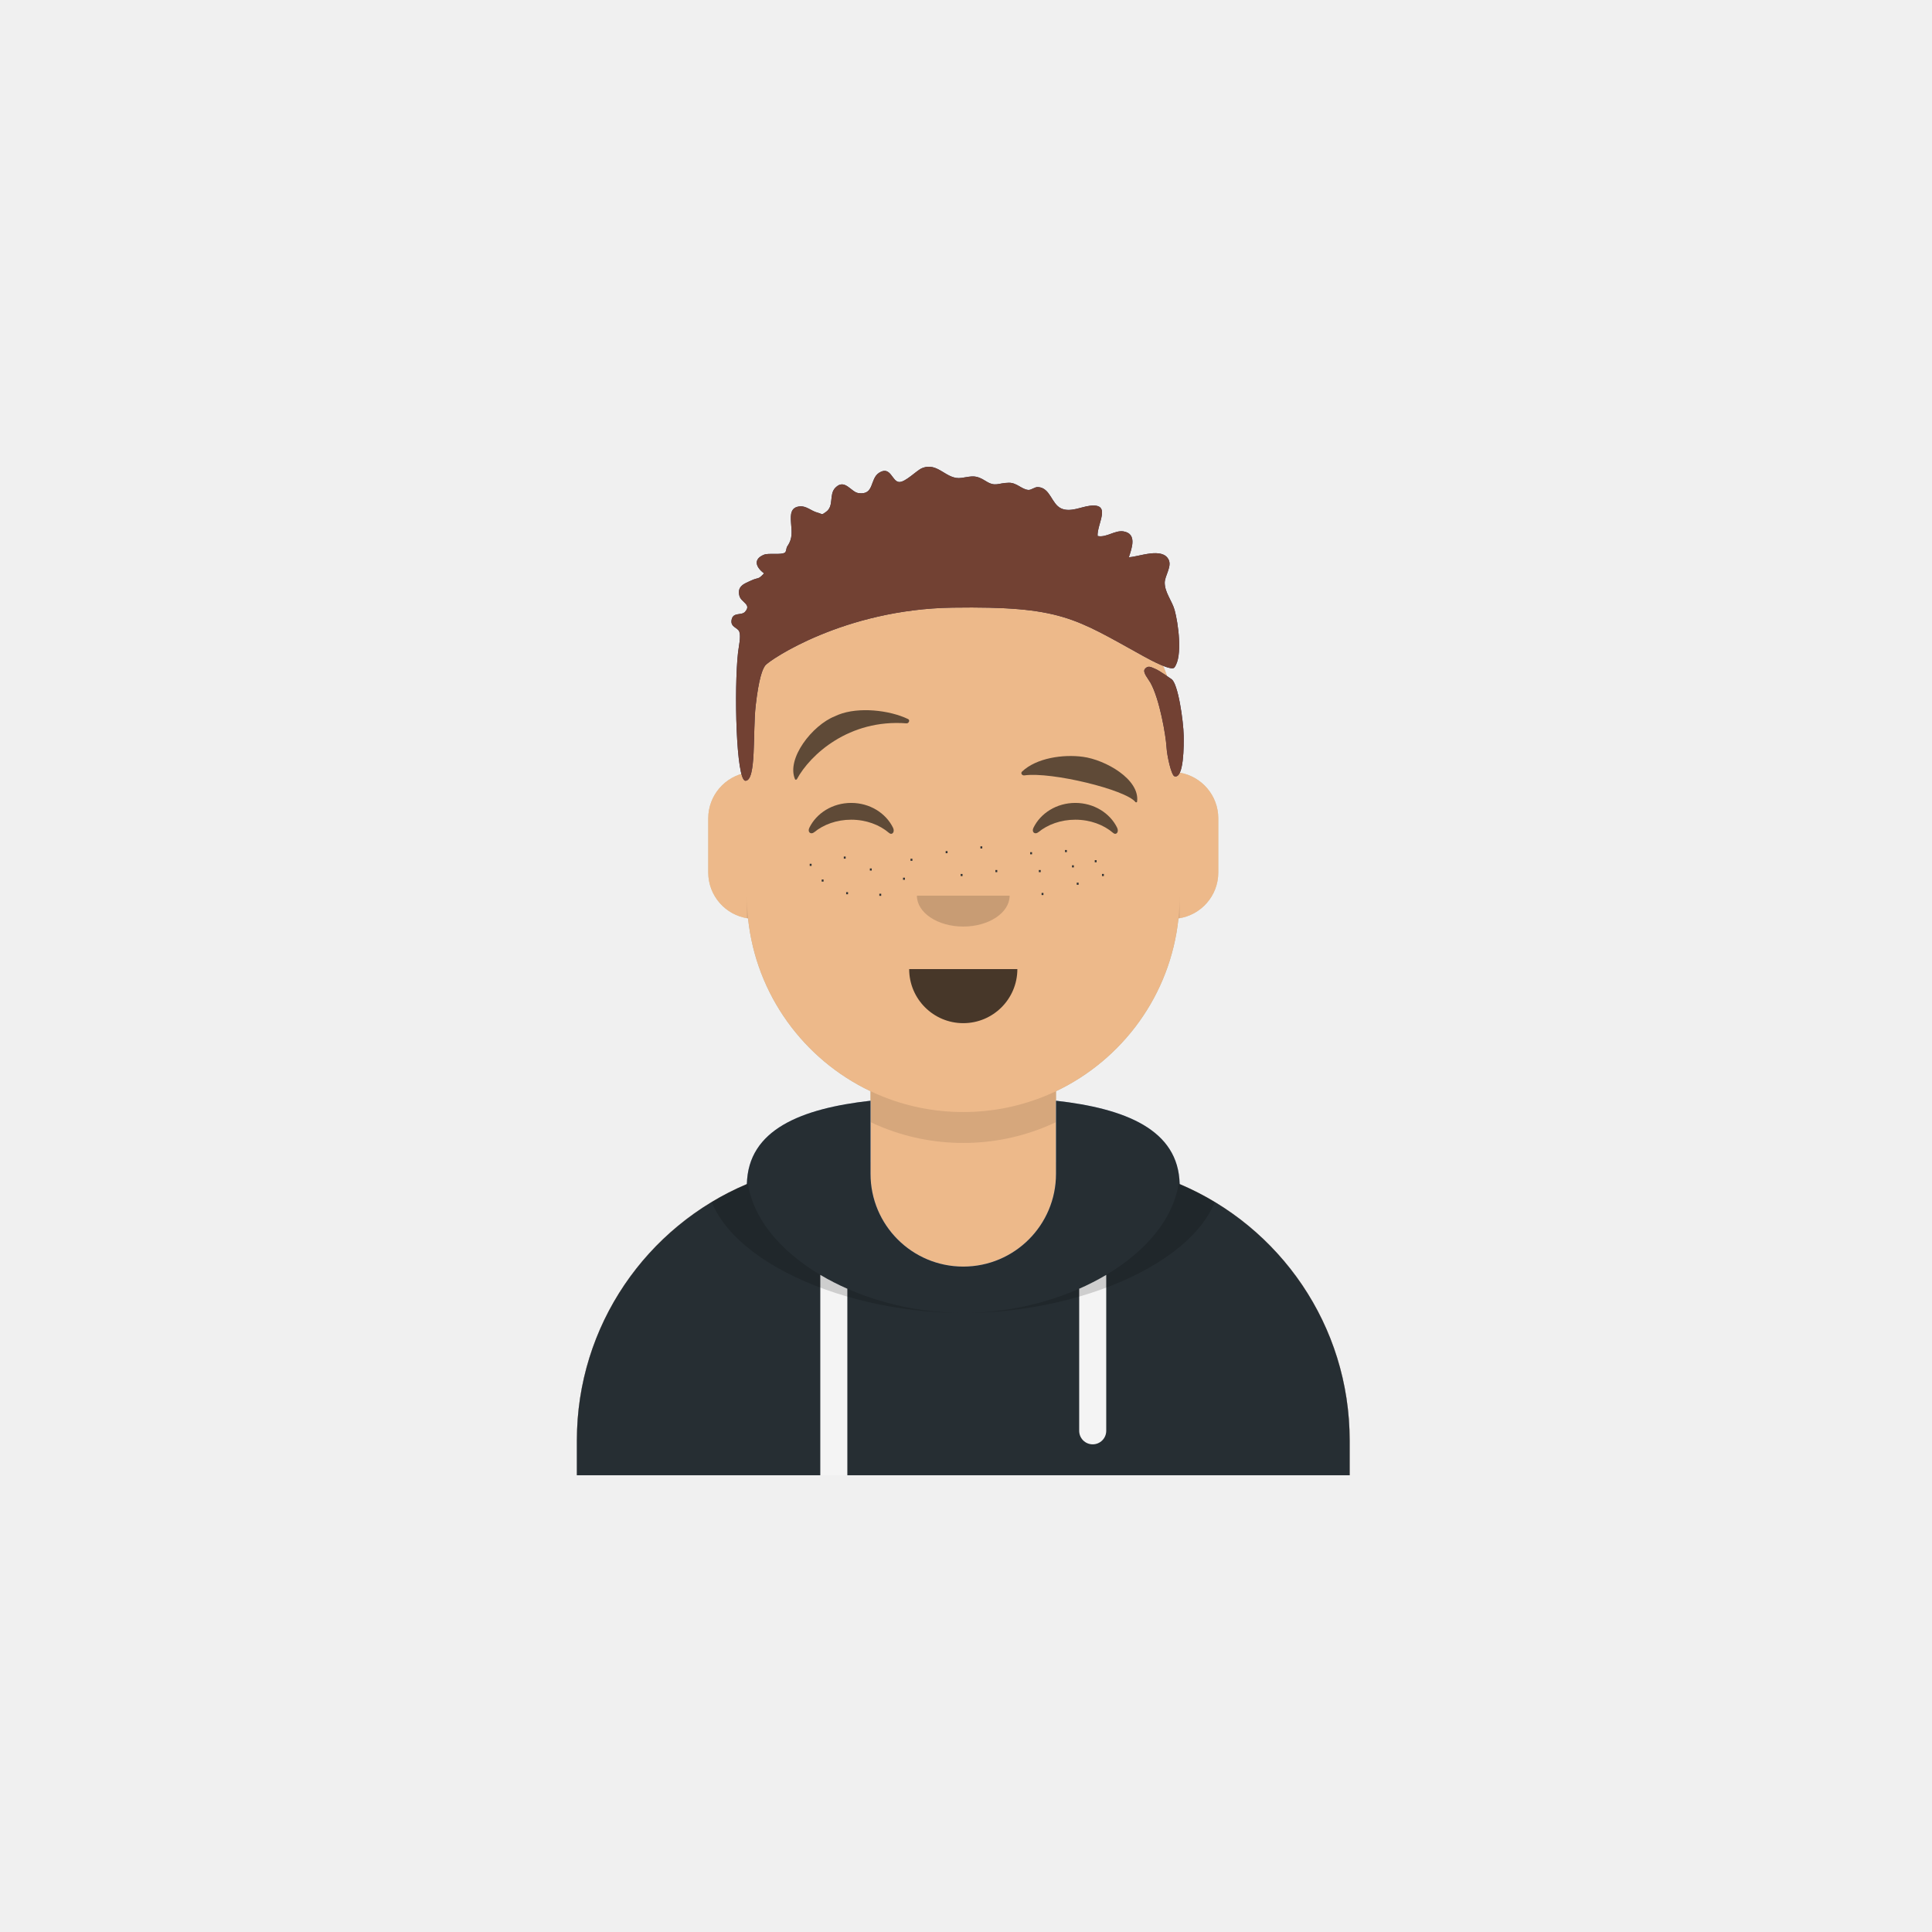
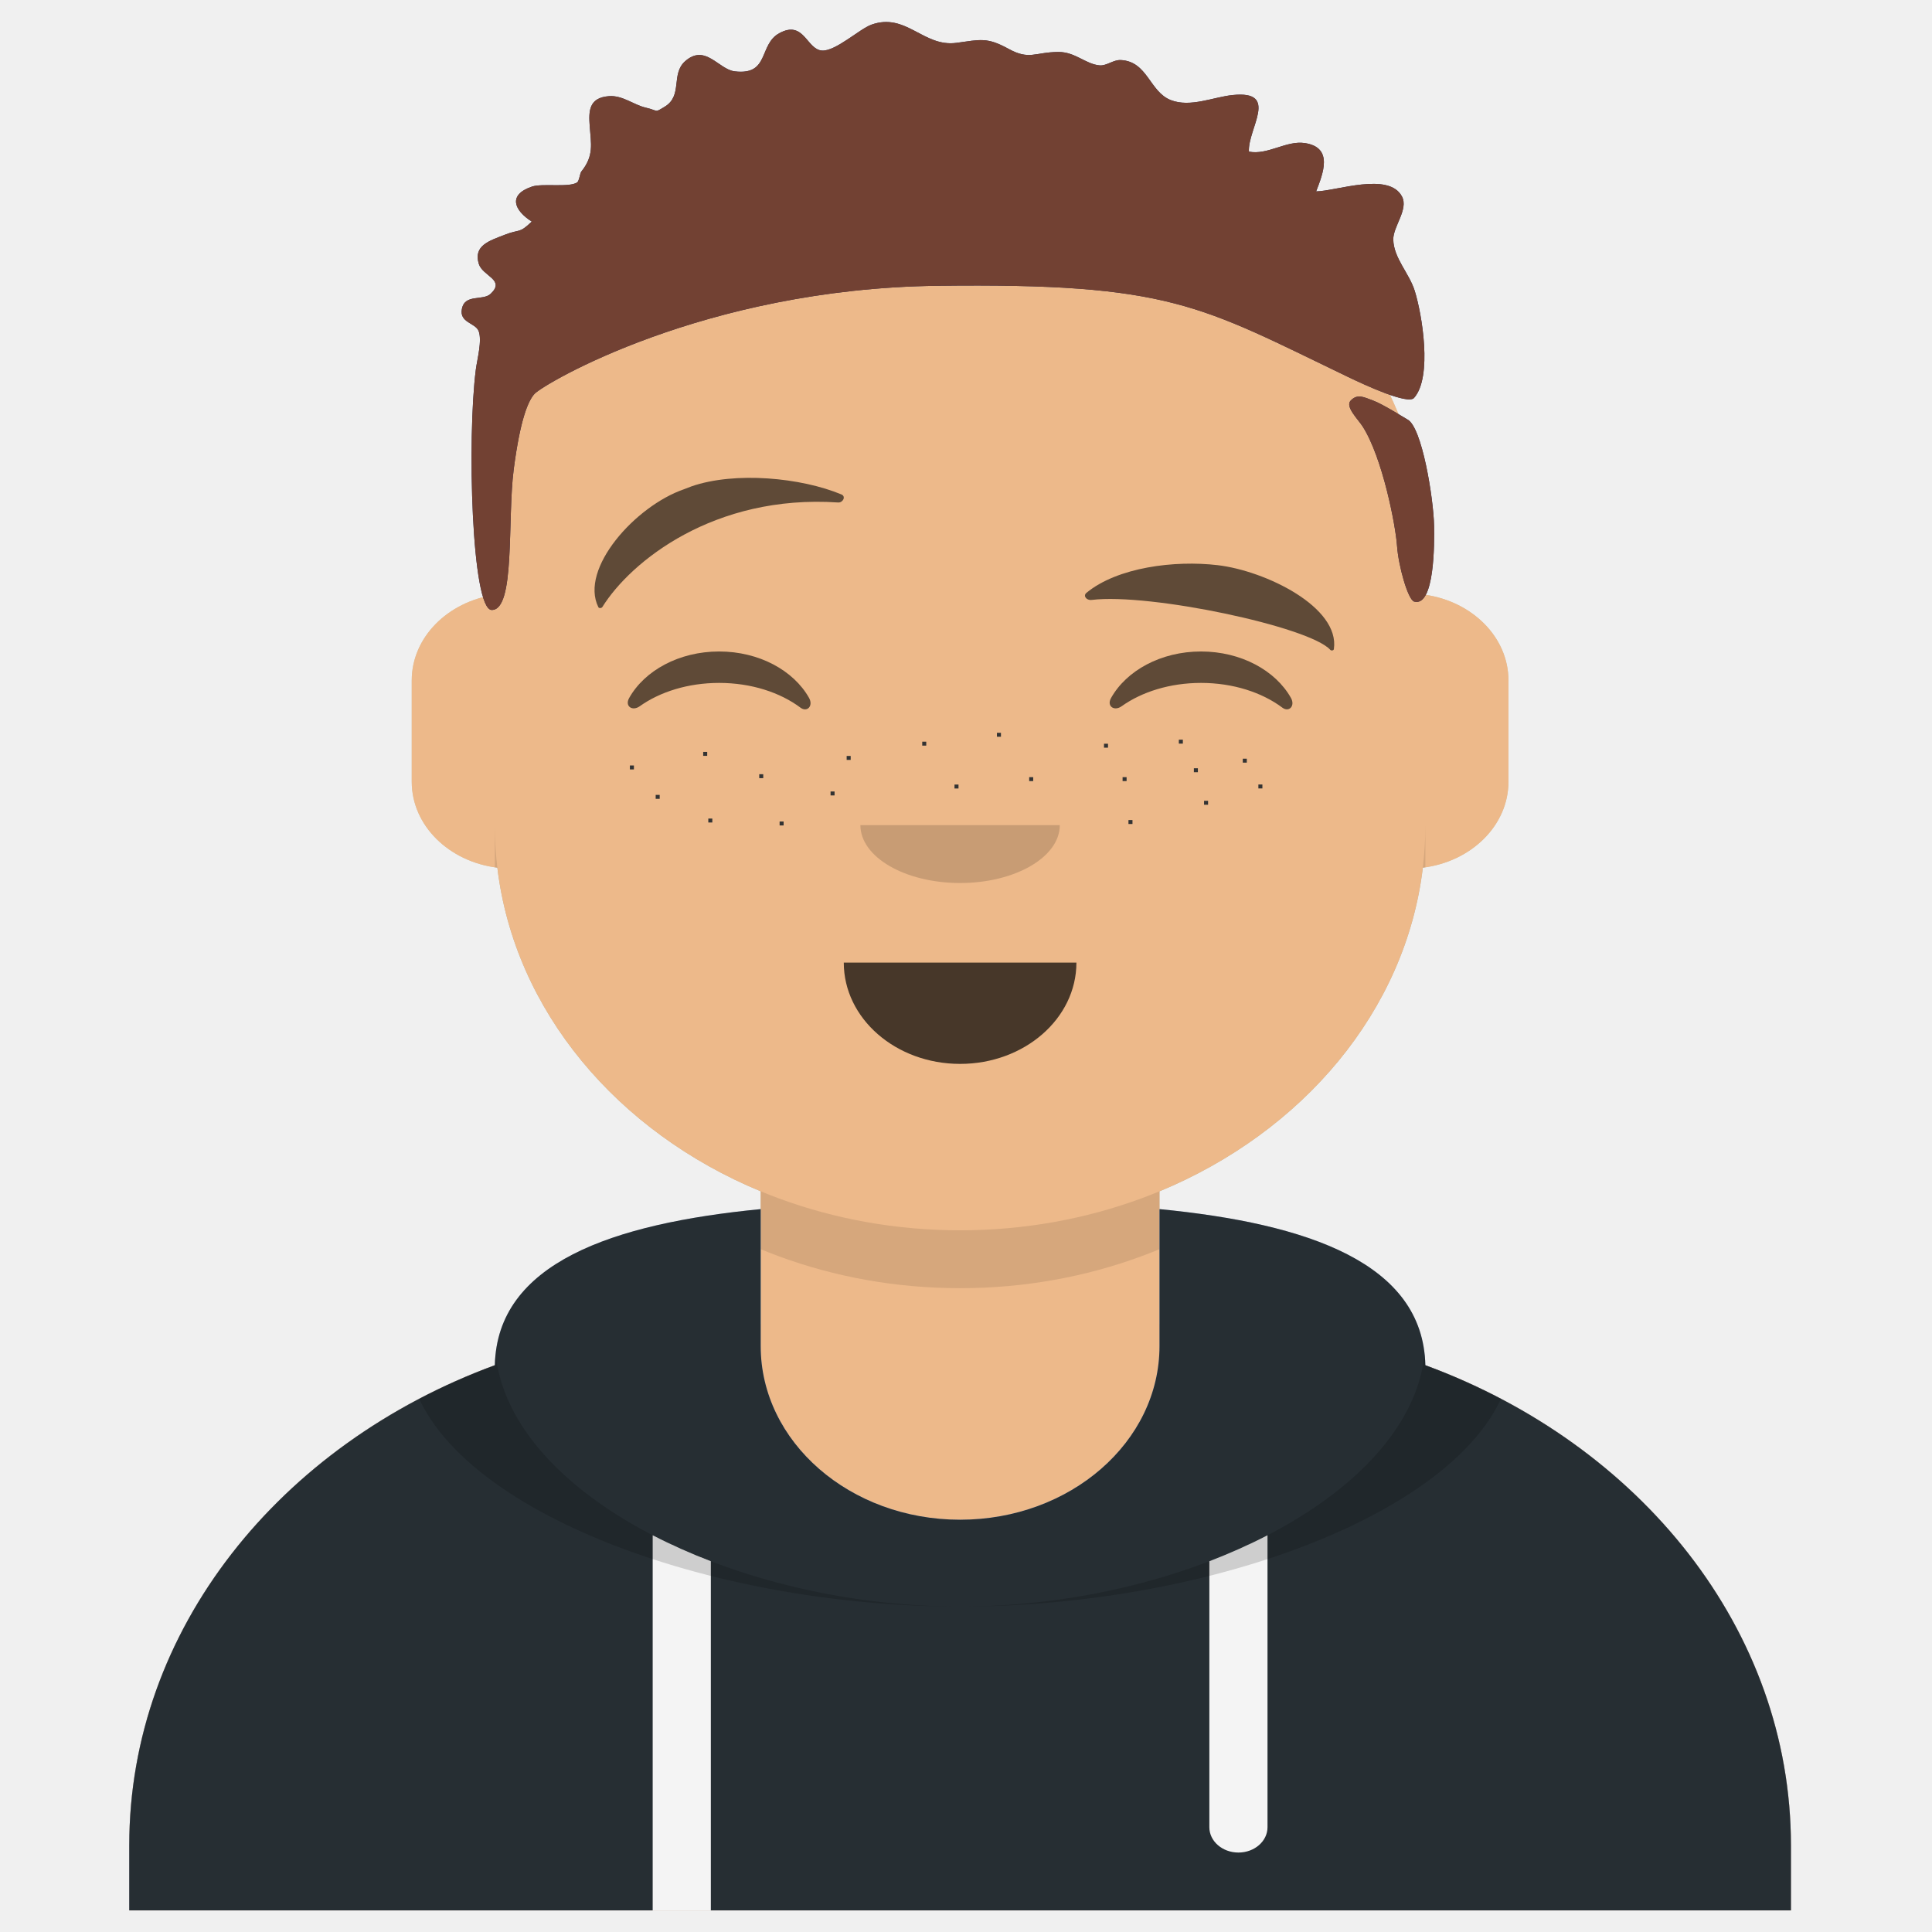
- <svg xmlns="http://www.w3.org/2000/svg" viewBox="0 0 500 500">
-   <defs>
+ <svg xmlns="http://www.w3.org/2000/svg" viewBox="0 0 500 500" version="1.1" id="svg241">
+   <defs id="defs130">
    <circle id="react-path-1" cx="120" cy="120" r="120" />
    <path d="M12,160 C12,226.274 65.726,280 132,280 C198.274,280 252,226.274 252,160 L264,160 L264,-1.42108547e-14 L-3.19744231e-14,-1.42108547e-14 L-3.19744231e-14,160 L12,160 Z" id="react-path-2" />
    <path d="M124,144.611 L124,163 L128,163 L128,163 C167.765,163 200,195.235 200,235 L200,244 L0,244 L0,235 C-4.86974701e-15,195.235 32.235,163 72,163 L72,163 L76,163 L76,144.611 C58.763,136.422 46.372,119.687 44.305,99.881 C38.48,99.058 34,94.052 34,88 L34,74 C34,68.054 38.325,63.118 44,62.166 L44,56 L44,56 C44,25.072 69.072,5.68137151e-15 100,0 L100,0 L100,0 C130.928,-5.68137151e-15 156,25.072 156,56 L156,62.166 C161.675,63.118 166,68.054 166,74 L166,88 C166,94.052 161.52,99.058 155.695,99.881 C153.628,119.687 141.237,136.422 124,144.611 Z" id="react-path-3" />
  </defs>
-   <g id="Avataaar" stroke="none" stroke-width="1" fill="none" fill-rule="evenodd" transform="matrix(1, 0, 0, 1, 117.2921, 101.7937)">
-     <g transform="translate(-825, -1100)" id="Avataaar/Circle">
-       <g transform="translate(825, 1100)">
+   <g id="g199" stroke="none" stroke-width="1" fill="none" fill-rule="evenodd" transform="matrix(2.150217,0,0,1.872501,-35.35645,-29.88282)">
+     <g transform="translate(-825,-1100)" id="Avataaar/Circle">
+       <g transform="translate(825,1100)" id="g196">
        <g id="Mask" />
        <g id="Avataaar" stroke-width="1" fill-rule="evenodd" mask="url(#react-mask-5)">
-           <g id="Body" transform="translate(32, 36)">
-             <mask id="react-mask-6" fill="white">
-               <path d="M124,144.611 L124,163 L128,163 L128,163 C167.765,163 200,195.235 200,235 L200,244 L0,244 L0,235 C-4.86974701e-15,195.235 32.235,163 72,163 L72,163 L76,163 L76,144.611 C58.763,136.422 46.372,119.687 44.305,99.881 C38.48,99.058 34,94.052 34,88 L34,74 C34,68.054 38.325,63.118 44,62.166 L44,56 L44,56 C44,25.072 69.072,5.68137151e-15 100,0 L100,0 L100,0 C130.928,-5.68137151e-15 156,25.072 156,56 L156,62.166 C161.675,63.118 166,68.054 166,74 L166,88 C166,94.052 161.52,99.058 155.695,99.881 C153.628,119.687 141.237,136.422 124,144.611 Z" transform="matrix(1, 0, 0, 1, 0, 0)" />
+           <g id="Body" transform="translate(32,36)">
+             <mask id="react-mask-6" fill="#ffffff">
+               <path d="M 124,144.611 V 163 h 4 v 0 c 39.764,0 72,32.236 72,72 v 9 H 0 v -9 c 0,-39.764 32.235,-72 72,-72 v 0 h 4 V 144.611 C 58.763,136.422 46.372,119.687 44.305,99.881 38.48,99.058 34,94.052 34,88 V 74 C 34,68.054 38.325,63.118 44,62.166 V 56 56 C 44,25.072 69.072,0 100,0 v 0 0 c 30.928,0 56,25.072 56,56 v 6.166 c 5.675,0.952 10,5.888 10,11.834 v 14 c 0,6.052 -4.48,11.058 -10.305,11.881 C 153.628,119.687 141.237,136.422 124,144.611 Z" id="path135" />
            </mask>
-             <path d="M124,144.611 L124,163 L128,163 L128,163 C167.765,163 200,195.235 200,235 L200,244 L0,244 L0,235 C-4.86974701e-15,195.235 32.235,163 72,163 L72,163 L76,163 L76,144.611 C58.763,136.422 46.372,119.687 44.305,99.881 C38.48,99.058 34,94.052 34,88 L34,74 C34,68.054 38.325,63.118 44,62.166 L44,56 L44,56 C44,25.072 69.072,5.68137151e-15 100,0 L100,0 L100,0 C130.928,-5.68137151e-15 156,25.072 156,56 L156,62.166 C161.675,63.118 166,68.054 166,74 L166,88 C166,94.052 161.52,99.058 155.695,99.881 C153.628,119.687 141.237,136.422 124,144.611 Z" transform="matrix(1, 0, 0, 1, 0, 0)" fill="#D0C6AC" />
-             <g id="Skin/👶🏽-03-Brown" mask="url(#react-mask-6)" fill="#EDB98A">
-               <g transform="translate(0, 0)" id="Color">
-                 <rect x="0" y="0" width="264" height="280" />
+             <path d="M 124,144.611 V 163 h 4 v 0 c 39.764,0 72,32.236 72,72 v 9 H 0 v -9 c 0,-39.764 32.235,-72 72,-72 v 0 h 4 V 144.611 C 58.763,136.422 46.372,119.687 44.305,99.881 38.48,99.058 34,94.052 34,88 V 74 C 34,68.054 38.325,63.118 44,62.166 V 56 56 C 44,25.072 69.072,0 100,0 v 0 0 c 30.928,0 56,25.072 56,56 v 6.166 c 5.675,0.952 10,5.888 10,11.834 v 14 c 0,6.052 -4.48,11.058 -10.305,11.881 C 153.628,119.687 141.237,136.422 124,144.611 Z" fill="#d0c6ac" id="path138" />
+             <g id="Skin/👶🏽-03-Brown" mask="url(#react-mask-6)" fill="#edb98a">
+               <g id="Color">
+                 <rect x="0" y="0" width="264" height="280" id="rect140" />
              </g>
            </g>
-             <path d="M156,79 L156,102 C156,132.928 130.928,158 100,158 C69.072,158 44,132.928 44,102 L44,79 L44,94 C44,124.928 69.072,150 100,150 C130.928,150 156,124.928 156,94 L156,79 Z" id="Neck-Shadow" fill-opacity="0.1" fill="#000000" mask="url(#react-mask-6)" />
+             <path d="m 156,79 v 23 c 0,30.928 -25.072,56 -56,56 -30.928,0 -56,-25.072 -56,-56 V 79 94 c 0,30.928 25.072,56 56,56 30.928,0 56,-25.072 56,-56 z" id="Neck-Shadow" fill-opacity="0.1" fill="#000000" mask="url(#react-mask-6)" />
          </g>
-           <g id="Clothing/Hoodie" transform="translate(0, 170)">
-             <defs>
-               <path d="M108,13.071 C90.081,15.076 76.28,20.552 76.004,34.645 C50.146,45.568 32,71.165 32,100.999 L32,100.999 L32,110 L232,110 L232,100.999 C232,71.165 213.854,45.568 187.996,34.645 C187.72,20.552 173.919,15.076 156,13.071 L156,32 L156,32 C156,45.255 145.255,56 132,56 L132,56 C118.745,56 108,45.255 108,32 L108,13.071 Z" id="react-path-735" />
+           <g id="Clothing/Hoodie" transform="translate(0,170)">
+             <defs id="defs147">
+               <path d="M 108,13.071 C 90.081,15.076 76.28,20.552 76.004,34.645 50.146,45.568 32,71.165 32,100.999 v 0 V 110 h 200 v -9.001 C 232,71.165 213.854,45.568 187.996,34.645 187.72,20.552 173.919,15.076 156,13.071 V 32 32 c 0,13.255 -10.745,24 -24,24 v 0 C 118.745,56 108,45.255 108,32 Z" id="react-path-735" />
            </defs>
-             <mask id="react-mask-736" fill="white">
-               <path d="M108,13.071 C90.081,15.076 76.28,20.552 76.004,34.645 C50.146,45.568 32,71.165 32,100.999 L32,100.999 L32,110 L232,110 L232,100.999 C232,71.165 213.854,45.568 187.996,34.645 C187.72,20.552 173.919,15.076 156,13.071 L156,32 L156,32 C156,45.255 145.255,56 132,56 L132,56 C118.745,56 108,45.255 108,32 L108,13.071 Z" transform="matrix(1, 0, 0, 1, 0, 0)" />
+             <mask id="react-mask-736" fill="#ffffff">
+               <path d="M 108,13.071 C 90.081,15.076 76.28,20.552 76.004,34.645 50.146,45.568 32,71.165 32,100.999 v 0 V 110 h 200 v -9.001 C 232,71.165 213.854,45.568 187.996,34.645 187.72,20.552 173.919,15.076 156,13.071 V 32 32 c 0,13.255 -10.745,24 -24,24 v 0 C 118.745,56 108,45.255 108,32 Z" id="path149" />
            </mask>
-             <path d="M108,13.071 C90.081,15.076 76.28,20.552 76.004,34.645 C50.146,45.568 32,71.165 32,100.999 L32,100.999 L32,110 L232,110 L232,100.999 C232,71.165 213.854,45.568 187.996,34.645 C187.72,20.552 173.919,15.076 156,13.071 L156,32 L156,32 C156,45.255 145.255,56 132,56 L132,56 C118.745,56 108,45.255 108,32 L108,13.071 Z" id="Hoodie" transform="matrix(1, 0, 0, 1, 0, 0)" fill="#B7C1DB" fill-rule="evenodd" />
-             <g id="Color/Palette/Gray-01" mask="url(#react-mask-736)" fill-rule="evenodd" fill="#262E33">
+             <path d="M 108,13.071 C 90.081,15.076 76.28,20.552 76.004,34.645 50.146,45.568 32,71.165 32,100.999 v 0 V 110 h 200 v -9.001 C 232,71.165 213.854,45.568 187.996,34.645 187.72,20.552 173.919,15.076 156,13.071 V 32 32 c 0,13.255 -10.745,24 -24,24 v 0 C 118.745,56 108,45.255 108,32 Z" id="Hoodie" fill="#b7c1db" fill-rule="evenodd" />
+             <g id="Color/Palette/Gray-01" mask="url(#react-mask-736)" fill-rule="evenodd" fill="#262e33">
              <rect id="🖍Color" x="0" y="0" width="264" height="110" />
            </g>
-             <path d="M102,61.739 L102,110 L95,110 L95,58.15 C97.204,59.46 99.547,60.661 102,61.739 Z M169,58.15 L169,98.5 C169,100.433 167.433,102 165.5,102 C163.567,102 162,100.433 162,98.5 L162,61.739 C164.453,60.661 166.796,59.46 169,58.15 Z" id="Straps" fill="#F4F4F4" fill-rule="evenodd" mask="url(#react-mask-736)" />
-             <path d="M90.96,12.724 C75.909,15.571 65.5,21.243 65.5,32.308 C65.5,52.02 98.538,68 132,68 C165.462,68 198.5,52.02 198.5,32.308 C198.5,21.243 188.091,15.571 173.04,12.724 C182.125,16.074 188,21.706 188,31.077 C188,51.469 160.179,68 132,68 C103.821,68 76,51.469 76,31.077 C76,21.706 81.875,16.074 90.96,12.724 Z" id="Shadow" fill-opacity="0.16" fill="#000000" fill-rule="evenodd" mask="url(#react-mask-736)" />
+             <path d="M 102,61.739 V 110 H 95 V 58.15 c 2.204,1.31 4.547,2.511 7,3.589 z m 67,-3.589 V 98.5 c 0,1.933 -1.567,3.5 -3.5,3.5 -1.933,0 -3.5,-1.567 -3.5,-3.5 V 61.739 c 2.453,-1.078 4.796,-2.279 7,-3.589 z" id="Straps" fill="#f4f4f4" fill-rule="evenodd" mask="url(#react-mask-736)" />
+             <path d="M 90.96,12.724 C 75.909,15.571 65.5,21.243 65.5,32.308 65.5,52.02 98.538,68 132,68 165.462,68 198.5,52.02 198.5,32.308 198.5,21.243 188.091,15.571 173.04,12.724 182.125,16.074 188,21.706 188,31.077 188,51.469 160.179,68 132,68 103.821,68 76,51.469 76,31.077 76,21.706 81.875,16.074 90.96,12.724 Z" id="Shadow" fill-opacity="0.16" fill="#000000" fill-rule="evenodd" mask="url(#react-mask-736)" />
          </g>
-           <g id="Face" transform="translate(76, 82)" fill="#000000">
-             <g id="Mouth/Default" transform="translate(2, 52)" fill-opacity="0.7">
-               <path d="M40,15 C40,22.732 46.268,29 54,29 L54,29 C61.732,29 68,22.732 68,15" id="Mouth" />
+           <g id="Face" transform="translate(76,82)" fill="#000000">
+             <g id="Mouth/Default" transform="translate(2,52)" fill-opacity="0.7">
+               <path d="m 40,15 c 0,7.732 6.268,14 14,14 v 0 c 7.732,0 14,-6.268 14,-14" id="Mouth" />
            </g>
-             <g id="Nose/Default" transform="translate(28, 40)" fill-opacity="0.16">
-               <path d="M16,8 C16,12.418 21.373,16 28,16 L28,16 C34.627,16 40,12.418 40,8" id="Nose" />
+             <g id="Nose/Default" transform="translate(28,40)" fill-opacity="0.16">
+               <path d="m 16,8 c 0,4.418 5.373,8 12,8 v 0 c 6.627,0 12,-3.582 12,-8" id="Nose" />
            </g>
-             <g id="Eyes/Happy-😁" transform="translate(0, 8)" fill-opacity="0.6">
-               <path d="M16.16,22.447 C18.007,18.649 22.164,16 26.998,16 C31.814,16 35.959,18.63 37.815,22.407 C38.367,23.529 37.582,24.447 36.791,23.767 C34.34,21.66 30.859,20.344 26.998,20.344 C23.257,20.344 19.874,21.579 17.438,23.572 C16.547,24.3 15.62,23.558 16.16,22.447 Z" id="Squint" />
-               <path d="M74.16,22.447 C76.007,18.649 80.164,16 84.998,16 C89.814,16 93.959,18.63 95.815,22.407 C96.367,23.529 95.582,24.447 94.791,23.767 C92.34,21.66 88.859,20.344 84.998,20.344 C81.257,20.344 77.874,21.579 75.438,23.572 C74.547,24.3 73.62,23.558 74.16,22.447 Z" id="Squint" />
+             <g id="Eyes/Happy-😁" transform="translate(0,8)" fill-opacity="0.6">
+               <path d="M 16.16,22.447 C 18.007,18.649 22.164,16 26.998,16 c 4.816,0 8.962,2.63 10.818,6.407 0.551,1.122 -0.233,2.04 -1.025,1.36 -2.451,-2.107 -5.932,-3.423 -9.793,-3.423 -3.74,0 -7.124,1.235 -9.56,3.228 -0.891,0.729 -1.817,-0.013 -1.277,-1.124 z" id="Squint" />
+               <path d="M 74.16,22.447 C 76.007,18.649 80.164,16 84.998,16 c 4.816,0 8.962,2.63 10.818,6.407 0.551,1.122 -0.233,2.04 -1.025,1.36 -2.451,-2.107 -5.932,-3.423 -9.793,-3.423 -3.74,0 -7.124,1.235 -9.56,3.228 -0.891,0.729 -1.817,-0.013 -1.277,-1.124 z" id="path163" />
            </g>
            <g id="Eyebrow/Natural/Up-Down-Natural" fill-opacity="0.6">
-               <path d="M22.766,1.578 L23.677,1.176 C28.919,-0.905 36.865,-0.033 41.723,2.299 C42.29,2.571 41.902,3.452 41.321,3.407 C26.402,2.256 16.358,11.553 12.946,17.847 C12.845,18.034 12.539,18.055 12.464,17.881 C10.156,12.562 16.913,3.896 22.766,1.578 Z" id="Eye-Browse-Reddit" />
-               <path d="M86.535,12.025 C92.342,12.293 101.73,16.512 101.488,22.368 C101.48,22.56 101.199,22.644 101.061,22.497 C98.306,19.537 78.746,16.547 71.856,18.132 C71.226,18.277 70.747,17.655 71.146,17.206 C74.568,13.357 81.333,11.779 86.535,12.025 Z" id="Eyebrow" transform="translate(86.24651, 17.28591) rotate(5) translate(-86.24651, -17.28591) " />
+               <path d="M 22.766,1.578 23.677,1.176 C 28.919,-0.905 36.865,-0.033 41.723,2.299 42.29,2.571 41.902,3.452 41.321,3.407 26.402,2.256 16.358,11.553 12.946,17.847 12.845,18.034 12.539,18.055 12.464,17.881 10.156,12.562 16.913,3.896 22.766,1.578 Z" id="Eye-Browse-Reddit" />
+               <path d="m 86.535,12.025 c 5.807,0.268 15.195,4.488 14.953,10.344 -0.008,0.192 -0.29,0.276 -0.427,0.128 -2.755,-2.959 -22.315,-5.95 -29.205,-4.365 -0.631,0.145 -1.11,-0.477 -0.71,-0.926 3.422,-3.848 10.186,-5.426 15.389,-5.181 z" id="Eyebrow" transform="rotate(5,86.24651,17.28591)" />
            </g>
          </g>
          <g id="Top" stroke-width="1" fill-rule="evenodd">
-             <defs>
+             <defs id="defs173">
              <rect id="react-path-527" x="0" y="0" width="264" height="280" />
-               <path d="M65.18,77.737 C67.363,76.105 80.407,75.479 82.758,74.089 C83.492,73.655 84.061,73.216 84.5,72.78 C84.939,73.216 85.509,73.655 86.242,74.089 C88.593,75.479 101.637,76.105 103.82,77.737 C106.03,79.391 107.644,83.185 107.467,86.151 C107.255,89.71 103.361,98.203 93.672,99.181 C91.558,96.828 88.237,95.31 84.5,95.31 C80.763,95.31 77.442,96.828 75.328,99.181 C65.639,98.203 61.745,89.71 61.533,86.151 C61.357,83.185 62.97,79.391 65.18,77.737 M103.142,94.906 C103.143,94.906 103.145,94.905 103.146,94.905 C103.144,94.905 103.143,94.906 103.142,94.906 M65.845,94.901 C65.849,94.903 65.857,94.906 65.862,94.908 C65.857,94.906 65.851,94.903 65.845,94.901 M144.863,55.985 C144.474,50.03 143.278,44.152 142.234,38.286 C141.953,36.707 140.424,26 139.735,26 C139.502,35.109 138.702,44.08 137.67,53.139 C137.361,55.848 137.038,58.556 136.825,61.274 C136.654,63.47 136.96,66.122 136.428,68.246 C135.749,70.952 132.348,73.478 129.703,74.411 C123.103,76.737 117.598,67.108 111.961,64.291 C104.643,60.635 92.064,59.764 84.582,64.53 C76.936,59.764 64.357,60.635 57.039,64.291 C51.402,67.108 45.897,76.737 39.297,74.411 C36.652,73.478 33.25,70.952 32.572,68.246 C32.04,66.122 32.346,63.47 32.175,61.274 C31.962,58.556 31.639,55.848 31.33,53.139 C30.298,44.08 29.497,35.109 29.265,26 C28.576,26 27.047,36.707 26.766,38.286 C25.722,44.152 24.526,50.03 24.138,55.985 C23.739,62.105 24.215,68.167 25.47,74.163 C26.069,77.028 26.769,79.876 27.519,82.704 C28.353,85.847 27.199,91.966 27.572,95.192 C28.279,101.296 31.154,113.2 34.383,118.451 C35.944,120.989 37.773,122.574 39.816,124.619 C41.783,126.588 42.604,129.64 44.726,131.737 C48.682,135.645 54.446,137.971 60.366,138.543 C65.677,143.05 74.506,146 84.5,146 C94.495,146 103.323,143.05 108.635,138.543 C114.554,137.971 120.318,135.645 124.274,131.737 C126.396,129.64 127.217,126.588 129.184,124.619 C131.226,122.574 133.056,120.989 134.617,118.451 C137.846,113.2 140.721,101.296 141.428,95.192 C141.801,91.966 140.647,85.847 141.481,82.704 C142.232,79.876 142.931,77.028 143.531,74.163 C144.785,68.167 145.261,62.105 144.863,55.985 Z" id="react-path-528" />
-               <path d="M185.832,73.929 C187.589,74.917 188.98,84.828 189.048,88.618 C189.09,90.956 189.127,99.874 186.654,99.103 C185.901,98.868 184.752,94.147 184.588,91.384 C184.425,88.621 182.855,79.22 180.447,74.895 C179.896,73.906 178.321,72.171 179.002,71.335 C179.846,70.298 180.666,70.9 181.697,71.315 C182.812,71.764 185.634,73.818 185.832,73.929 Z M186.637,70.957 C185.891,71.919 180.796,69.218 178.671,68.044 C160.826,58.184 157.362,55.049 129.246,55.458 C101.13,55.867 81.867,69.04 80.784,70.387 C80.03,71.325 79.068,73.828 78.276,80.801 C77.485,87.773 78.495,100.278 75.63,100.263 C73.192,100.25 72.661,76.477 73.714,67.046 C73.875,65.598 74.498,63.008 74.047,61.706 C73.653,60.568 71.725,60.571 72.033,58.675 C72.383,56.517 74.558,57.589 75.506,56.557 C77.301,54.603 74.532,54.14 74.073,52.431 C73.391,49.889 75.363,49.234 77.14,48.431 C79.106,47.544 78.85,48.323 80.446,46.585 C78.315,45.022 77.544,42.894 80.462,41.752 C81.702,41.267 84.927,41.909 85.898,41.18 C86.151,40.99 86.251,39.901 86.407,39.678 C87.958,37.459 87.576,35.853 87.418,33.362 C87.289,31.324 87.306,29.453 89.747,29.25 C91.375,29.114 92.699,30.444 94.158,30.836 C95.777,31.271 95.169,31.588 96.437,30.715 C98.663,29.182 97.148,26.194 98.913,24.412 C101.336,21.966 102.924,25.551 104.869,25.822 C109.091,26.41 107.736,22.122 110.236,20.55 C113.224,18.674 113.513,22.801 115.379,22.948 C116.996,23.075 119.908,19.955 121.317,19.373 C125.5,17.647 127.572,22.504 131.554,21.884 C134.443,21.435 135.223,21.068 137.831,22.712 C140.362,24.307 140.963,23.166 143.829,23.144 C145.854,23.128 147.094,24.82 148.788,24.997 C149.632,25.085 150.441,24.205 151.348,24.26 C154.585,24.457 154.79,28.643 157.362,29.796 C159.712,30.849 162.474,29.369 164.807,29.095 C170.497,28.428 166.6,33.743 166.761,36.915 C168.994,37.436 171.262,35.351 173.485,35.735 C176.987,36.339 175.665,39.968 174.853,42.414 C177.28,42.371 183.613,39.678 185.185,43.122 C185.995,44.898 184.107,47.269 184.138,49.074 C184.181,51.616 186.049,53.719 186.709,56.124 C187.601,59.371 188.872,68.074 186.637,70.957 Z" id="react-path-529" />
+               <path d="m 65.18,77.737 c 2.183,-1.633 15.226,-2.259 17.578,-3.648 0.734,-0.434 1.303,-0.874 1.742,-1.309 0.439,0.436 1.009,0.875 1.743,1.309 2.351,1.389 15.394,2.015 17.577,3.648 2.21,1.654 3.824,5.447 3.647,8.414 -0.212,3.559 -4.105,12.052 -13.795,13.03 -2.115,-2.353 -5.435,-3.871 -9.173,-3.871 -3.736,0 -7.058,1.518 -9.172,3.871 C 65.639,98.203 61.745,89.71 61.533,86.151 c -0.177,-2.966 1.437,-6.76 3.647,-8.414 m 37.961,17.169 c 0.001,-6.59e-4 0.003,-0.001 0.004,-0.002 -0.002,3.3e-4 -0.003,9.89e-4 -0.004,0.002 m -37.296,-0.005 c 0.004,0.002 0.011,0.004 0.017,0.006 -0.005,-0.002 -0.011,-0.004 -0.017,-0.006 M 144.863,55.985 c -0.388,-5.955 -1.585,-11.833 -2.629,-17.699 C 141.953,36.707 140.424,26 139.735,26 c -0.232,9.109 -1.033,18.08 -2.065,27.139 -0.309,2.708 -0.632,5.417 -0.844,8.135 -0.172,2.195 0.134,4.848 -0.397,6.971 -0.679,2.707 -4.08,5.233 -6.725,6.165 -6.6,2.327 -12.105,-7.303 -17.742,-10.12 C 104.643,60.635 92.064,59.764 84.582,64.53 76.936,59.764 64.357,60.635 57.039,64.291 51.402,67.108 45.897,76.737 39.297,74.411 36.652,73.478 33.25,70.952 32.572,68.246 32.04,66.122 32.346,63.47 32.175,61.274 31.962,58.556 31.639,55.848 31.33,53.139 30.298,44.08 29.497,35.109 29.265,26 28.576,26 27.047,36.707 26.766,38.286 c -1.044,5.866 -2.24,11.744 -2.628,17.699 -0.399,6.119 0.077,12.182 1.332,18.178 0.599,2.864 1.299,5.712 2.049,8.541 0.834,3.143 -0.32,9.262 0.053,12.488 0.706,6.104 3.582,18.008 6.811,23.259 1.561,2.538 3.39,4.123 5.433,6.168 1.966,1.969 2.787,5.021 4.91,7.118 3.956,3.908 9.72,6.234 15.64,6.806 5.312,4.507 14.14,7.457 24.134,7.457 9.995,0 18.823,-2.95 24.135,-7.457 5.919,-0.572 11.683,-2.898 15.64,-6.806 2.122,-2.097 2.943,-5.149 4.91,-7.118 2.043,-2.045 3.872,-3.63 5.433,-6.168 3.229,-5.251 6.105,-17.155 6.811,-23.259 0.373,-3.226 -0.78,-9.345 0.054,-12.488 0.75,-2.829 1.45,-5.676 2.049,-8.541 1.254,-5.996 1.731,-12.059 1.332,-18.178 z" id="react-path-528" />
+               <path d="m 185.832,73.929 c 1.757,0.989 3.149,10.899 3.216,14.689 0.042,2.339 0.08,11.256 -2.393,10.485 -0.753,-0.235 -1.902,-4.956 -2.066,-7.719 -0.163,-2.763 -1.733,-12.164 -4.141,-16.489 -0.55,-0.988 -2.126,-2.724 -1.445,-3.56 0.845,-1.037 1.665,-0.435 2.696,-0.02 1.115,0.449 3.937,2.503 4.135,2.614 z m 0.805,-2.972 c -0.746,0.962 -5.841,-1.739 -7.966,-2.913 -17.846,-9.86 -21.31,-12.995 -49.425,-12.586 -28.116,0.409 -47.378,13.582 -48.462,14.93 -0.754,0.937 -1.716,3.44 -2.508,10.413 -0.791,6.973 0.219,19.477 -2.646,19.462 -2.439,-0.013 -2.97,-23.786 -1.917,-33.216 0.162,-1.448 0.785,-4.038 0.334,-5.341 -0.394,-1.138 -2.322,-1.135 -2.014,-3.031 0.35,-2.158 2.525,-1.086 3.473,-2.118 1.795,-1.954 -0.974,-2.417 -1.433,-4.127 -0.682,-2.541 1.29,-3.197 3.067,-4 1.966,-0.887 1.711,-0.108 3.307,-1.846 -2.132,-1.562 -2.903,-3.691 0.016,-4.833 1.24,-0.485 4.464,0.157 5.436,-0.572 0.253,-0.19 0.353,-1.279 0.509,-1.502 1.551,-2.219 1.168,-3.825 1.011,-6.316 -0.129,-2.038 -0.112,-3.909 2.328,-4.113 1.628,-0.136 2.953,1.195 4.412,1.586 1.619,0.435 1.011,0.752 2.279,-0.121 2.226,-1.533 0.711,-4.521 2.476,-6.303 2.423,-2.446 4.011,1.139 5.956,1.41 4.222,0.588 2.867,-3.7 5.367,-5.271 2.988,-1.877 3.277,2.251 5.143,2.398 1.617,0.127 4.529,-2.994 5.938,-3.575 4.183,-1.726 6.255,3.131 10.237,2.511 2.889,-0.45 3.669,-0.817 6.277,0.827 2.531,1.596 3.132,0.455 5.998,0.432 2.025,-0.015 3.265,1.677 4.959,1.853 0.845,0.088 1.653,-0.792 2.56,-0.736 3.237,0.196 3.442,4.383 6.014,5.535 2.35,1.053 5.113,-0.426 7.445,-0.7 5.69,-0.668 1.794,4.647 1.954,7.819 2.234,0.521 4.501,-1.564 6.724,-1.18 3.501,0.605 2.18,4.233 1.368,6.68 2.426,-0.044 8.759,-2.737 10.331,0.708 0.811,1.776 -1.078,4.147 -1.047,5.952 0.043,2.541 1.911,4.644 2.572,7.05 0.892,3.247 2.163,11.95 -0.073,14.833 z" id="react-path-529" />
            </defs>
-             <mask id="react-mask-526" fill="white">
-               <rect x="0" y="0" width="264" height="280" transform="matrix(1, 0, 0, 1, 0, 0)" />
+             <mask id="react-mask-526" fill="#ffffff">
+               <rect x="0" y="0" width="264" height="280" id="rect175" />
            </mask>
-             <g id="Mask" />
+             <g id="g178" />
            <g id="Top/Short-Hair/Dreads-01" mask="url(#react-mask-526)">
-               <g transform="translate(-1, 0)">
-                 <g id="Hair" stroke-width="1" fill-rule="evenodd" transform="translate(1, 0)">
-                   <mask id="react-mask-525" fill="white">
-                     <path d="M185.832,73.929 C187.589,74.917 188.98,84.828 189.048,88.618 C189.09,90.956 189.127,99.874 186.654,99.103 C185.901,98.868 184.752,94.147 184.588,91.384 C184.425,88.621 182.855,79.22 180.447,74.895 C179.896,73.906 178.321,72.171 179.002,71.335 C179.846,70.298 180.666,70.9 181.697,71.315 C182.812,71.764 185.634,73.818 185.832,73.929 Z M186.637,70.957 C185.891,71.919 180.796,69.218 178.671,68.044 C160.826,58.184 157.362,55.049 129.246,55.458 C101.13,55.867 81.867,69.04 80.784,70.387 C80.03,71.325 79.068,73.828 78.276,80.801 C77.485,87.773 78.495,100.278 75.63,100.263 C73.192,100.25 72.661,76.477 73.714,67.046 C73.875,65.598 74.498,63.008 74.047,61.706 C73.653,60.568 71.725,60.571 72.033,58.675 C72.383,56.517 74.558,57.589 75.506,56.557 C77.301,54.603 74.532,54.14 74.073,52.431 C73.391,49.889 75.363,49.234 77.14,48.431 C79.106,47.544 78.85,48.323 80.446,46.585 C78.315,45.022 77.544,42.894 80.462,41.752 C81.702,41.267 84.927,41.909 85.898,41.18 C86.151,40.99 86.251,39.901 86.407,39.678 C87.958,37.459 87.576,35.853 87.418,33.362 C87.289,31.324 87.306,29.453 89.747,29.25 C91.375,29.114 92.699,30.444 94.158,30.836 C95.777,31.271 95.169,31.588 96.437,30.715 C98.663,29.182 97.148,26.194 98.913,24.412 C101.336,21.966 102.924,25.551 104.869,25.822 C109.091,26.41 107.736,22.122 110.236,20.55 C113.224,18.674 113.513,22.801 115.379,22.948 C116.996,23.075 119.908,19.955 121.317,19.373 C125.5,17.647 127.572,22.504 131.554,21.884 C134.443,21.435 135.223,21.068 137.831,22.712 C140.362,24.307 140.963,23.166 143.829,23.144 C145.854,23.128 147.094,24.82 148.788,24.997 C149.632,25.085 150.441,24.205 151.348,24.26 C154.585,24.457 154.79,28.643 157.362,29.796 C159.712,30.849 162.474,29.369 164.807,29.095 C170.497,28.428 166.6,33.743 166.761,36.915 C168.994,37.436 171.262,35.351 173.485,35.735 C176.987,36.339 175.665,39.968 174.853,42.414 C177.28,42.371 183.613,39.678 185.185,43.122 C185.995,44.898 184.107,47.269 184.138,49.074 C184.181,51.616 186.049,53.719 186.709,56.124 C187.601,59.371 188.872,68.074 186.637,70.957 Z" transform="matrix(1, 0, 0, 1, 0, 0)" />
+               <g transform="translate(-1)" id="g191">
+                 <g id="Hair" stroke-width="1" fill-rule="evenodd" transform="translate(1)">
+                   <mask id="react-mask-525" fill="#ffffff">
+                     <path d="m 185.832,73.929 c 1.757,0.989 3.149,10.899 3.216,14.689 0.042,2.339 0.08,11.256 -2.393,10.485 -0.753,-0.235 -1.902,-4.956 -2.066,-7.719 -0.163,-2.763 -1.733,-12.164 -4.141,-16.489 -0.55,-0.988 -2.126,-2.724 -1.445,-3.56 0.845,-1.037 1.665,-0.435 2.696,-0.02 1.115,0.449 3.937,2.503 4.135,2.614 z m 0.805,-2.972 c -0.746,0.962 -5.841,-1.739 -7.966,-2.913 -17.846,-9.86 -21.31,-12.995 -49.425,-12.586 -28.116,0.409 -47.378,13.582 -48.462,14.93 -0.754,0.937 -1.716,3.44 -2.508,10.413 -0.791,6.973 0.219,19.477 -2.646,19.462 -2.439,-0.013 -2.97,-23.786 -1.917,-33.216 0.162,-1.448 0.785,-4.038 0.334,-5.341 -0.394,-1.138 -2.322,-1.135 -2.014,-3.031 0.35,-2.158 2.525,-1.086 3.473,-2.118 1.795,-1.954 -0.974,-2.417 -1.433,-4.127 -0.682,-2.541 1.29,-3.197 3.067,-4 1.966,-0.887 1.711,-0.108 3.307,-1.846 -2.132,-1.562 -2.903,-3.691 0.016,-4.833 1.24,-0.485 4.464,0.157 5.436,-0.572 0.253,-0.19 0.353,-1.279 0.509,-1.502 1.551,-2.219 1.168,-3.825 1.011,-6.316 -0.129,-2.038 -0.112,-3.909 2.328,-4.113 1.628,-0.136 2.953,1.195 4.412,1.586 1.619,0.435 1.011,0.752 2.279,-0.121 2.226,-1.533 0.711,-4.521 2.476,-6.303 2.423,-2.446 4.011,1.139 5.956,1.41 4.222,0.588 2.867,-3.7 5.367,-5.271 2.988,-1.877 3.277,2.251 5.143,2.398 1.617,0.127 4.529,-2.994 5.938,-3.575 4.183,-1.726 6.255,3.131 10.237,2.511 2.889,-0.45 3.669,-0.817 6.277,0.827 2.531,1.596 3.132,0.455 5.998,0.432 2.025,-0.015 3.265,1.677 4.959,1.853 0.845,0.088 1.653,-0.792 2.56,-0.736 3.237,0.196 3.442,4.383 6.014,5.535 2.35,1.053 5.113,-0.426 7.445,-0.7 5.69,-0.668 1.794,4.647 1.954,7.819 2.234,0.521 4.501,-1.564 6.724,-1.18 3.501,0.605 2.18,4.233 1.368,6.68 2.426,-0.044 8.759,-2.737 10.331,0.708 0.811,1.776 -1.078,4.147 -1.047,5.952 0.043,2.541 1.911,4.644 2.572,7.05 0.892,3.247 2.163,11.95 -0.073,14.833 z" id="path180" />
                  </mask>
-                   <path d="M185.832,73.929 C187.589,74.917 188.98,84.828 189.048,88.618 C189.09,90.956 189.127,99.874 186.654,99.103 C185.901,98.868 184.752,94.147 184.588,91.384 C184.425,88.621 182.855,79.22 180.447,74.895 C179.896,73.906 178.321,72.171 179.002,71.335 C179.846,70.298 180.666,70.9 181.697,71.315 C182.812,71.764 185.634,73.818 185.832,73.929 Z M186.637,70.957 C185.891,71.919 180.796,69.218 178.671,68.044 C160.826,58.184 157.362,55.049 129.246,55.458 C101.13,55.867 81.867,69.04 80.784,70.387 C80.03,71.325 79.068,73.828 78.276,80.801 C77.485,87.773 78.495,100.278 75.63,100.263 C73.192,100.25 72.661,76.477 73.714,67.046 C73.875,65.598 74.498,63.008 74.047,61.706 C73.653,60.568 71.725,60.571 72.033,58.675 C72.383,56.517 74.558,57.589 75.506,56.557 C77.301,54.603 74.532,54.14 74.073,52.431 C73.391,49.889 75.363,49.234 77.14,48.431 C79.106,47.544 78.85,48.323 80.446,46.585 C78.315,45.022 77.544,42.894 80.462,41.752 C81.702,41.267 84.927,41.909 85.898,41.18 C86.151,40.99 86.251,39.901 86.407,39.678 C87.958,37.459 87.576,35.853 87.418,33.362 C87.289,31.324 87.306,29.453 89.747,29.25 C91.375,29.114 92.699,30.444 94.158,30.836 C95.777,31.271 95.169,31.588 96.437,30.715 C98.663,29.182 97.148,26.194 98.913,24.412 C101.336,21.966 102.924,25.551 104.869,25.822 C109.091,26.41 107.736,22.122 110.236,20.55 C113.224,18.674 113.513,22.801 115.379,22.948 C116.996,23.075 119.908,19.955 121.317,19.373 C125.5,17.647 127.572,22.504 131.554,21.884 C134.443,21.435 135.223,21.068 137.831,22.712 C140.362,24.307 140.963,23.166 143.829,23.144 C145.854,23.128 147.094,24.82 148.788,24.997 C149.632,25.085 150.441,24.205 151.348,24.26 C154.585,24.457 154.79,28.643 157.362,29.796 C159.712,30.849 162.474,29.369 164.807,29.095 C170.497,28.428 166.6,33.743 166.761,36.915 C168.994,37.436 171.262,35.351 173.485,35.735 C176.987,36.339 175.665,39.968 174.853,42.414 C177.28,42.371 183.613,39.678 185.185,43.122 C185.995,44.898 184.107,47.269 184.138,49.074 C184.181,51.616 186.049,53.719 186.709,56.124 C187.601,59.371 188.872,68.074 186.637,70.957 Z" id="Dreads-With-Cut" transform="matrix(1, 0, 0, 1, 0, 0)" fill="#2E3257" />
-                   <g id="Skin/👶🏽-03-Brown" mask="url(#react-mask-525)" fill="#724133">
-                     <g transform="translate(0, 0) " id="Color">
-                       <rect x="0" y="0" width="264" height="280" />
+                   <path d="m 185.832,73.929 c 1.757,0.989 3.149,10.899 3.216,14.689 0.042,2.339 0.08,11.256 -2.393,10.485 -0.753,-0.235 -1.902,-4.956 -2.066,-7.719 -0.163,-2.763 -1.733,-12.164 -4.141,-16.489 -0.55,-0.988 -2.126,-2.724 -1.445,-3.56 0.845,-1.037 1.665,-0.435 2.696,-0.02 1.115,0.449 3.937,2.503 4.135,2.614 z m 0.805,-2.972 c -0.746,0.962 -5.841,-1.739 -7.966,-2.913 -17.846,-9.86 -21.31,-12.995 -49.425,-12.586 -28.116,0.409 -47.378,13.582 -48.462,14.93 -0.754,0.937 -1.716,3.44 -2.508,10.413 -0.791,6.973 0.219,19.477 -2.646,19.462 -2.439,-0.013 -2.97,-23.786 -1.917,-33.216 0.162,-1.448 0.785,-4.038 0.334,-5.341 -0.394,-1.138 -2.322,-1.135 -2.014,-3.031 0.35,-2.158 2.525,-1.086 3.473,-2.118 1.795,-1.954 -0.974,-2.417 -1.433,-4.127 -0.682,-2.541 1.29,-3.197 3.067,-4 1.966,-0.887 1.711,-0.108 3.307,-1.846 -2.132,-1.562 -2.903,-3.691 0.016,-4.833 1.24,-0.485 4.464,0.157 5.436,-0.572 0.253,-0.19 0.353,-1.279 0.509,-1.502 1.551,-2.219 1.168,-3.825 1.011,-6.316 -0.129,-2.038 -0.112,-3.909 2.328,-4.113 1.628,-0.136 2.953,1.195 4.412,1.586 1.619,0.435 1.011,0.752 2.279,-0.121 2.226,-1.533 0.711,-4.521 2.476,-6.303 2.423,-2.446 4.011,1.139 5.956,1.41 4.222,0.588 2.867,-3.7 5.367,-5.271 2.988,-1.877 3.277,2.251 5.143,2.398 1.617,0.127 4.529,-2.994 5.938,-3.575 4.183,-1.726 6.255,3.131 10.237,2.511 2.889,-0.45 3.669,-0.817 6.277,0.827 2.531,1.596 3.132,0.455 5.998,0.432 2.025,-0.015 3.265,1.677 4.959,1.853 0.845,0.088 1.653,-0.792 2.56,-0.736 3.237,0.196 3.442,4.383 6.014,5.535 2.35,1.053 5.113,-0.426 7.445,-0.7 5.69,-0.668 1.794,4.647 1.954,7.819 2.234,0.521 4.501,-1.564 6.724,-1.18 3.501,0.605 2.18,4.233 1.368,6.68 2.426,-0.044 8.759,-2.737 10.331,0.708 0.811,1.776 -1.078,4.147 -1.047,5.952 0.043,2.541 1.911,4.644 2.572,7.05 0.892,3.247 2.163,11.95 -0.073,14.833 z" id="Dreads-With-Cut" fill="#2e3257" />
+                   <g id="g188" mask="url(#react-mask-525)" fill="#724133">
+                     <g id="g186">
+                       <rect x="0" y="0" width="264" height="280" id="rect184" />
                    </g>
                  </g>
                </g>
              </g>
            </g>
          </g>
        </g>
      </g>
    </g>
  </g>
-   <text style="fill: rgb(51, 51, 51); font-family: Arial, sans-serif; font-size: 5.1px; stroke-opacity: 0.13; stroke-width: 3px; white-space: pre;" x="269.09" y="231.635">.</text>
-   <text style="fill: rgb(51, 51, 51); font-family: Arial, sans-serif; font-size: 5.1px; stroke-opacity: 0.13; stroke-width: 3px; white-space: pre;" transform="matrix(1, 0, 0, 1, 90.63697, -19.47596)" x="269.09" y="231.635" dx="-126.494" dy="15.531">.</text>
-   <text style="fill: rgb(51, 51, 51); font-family: Arial, sans-serif; font-size: 5.1px; stroke-opacity: 0.13; stroke-width: 3px; white-space: pre;" transform="matrix(1, 0, 0, 1, 0.517385, 1.021586)" x="269.09" y="231.635" dx="-12.466" dy="-6.948">.</text>
-   <text style="fill: rgb(51, 51, 51); font-family: Arial, sans-serif; font-size: 5.1px; stroke-opacity: 0.13; stroke-width: 3px; white-space: pre;" transform="matrix(1, 0, 0, 1, -12.15249, -4.087231)" x="269.09" y="231.635" dx="-38.418" dy="3.883">.</text>
-   <text style="fill: rgb(51, 51, 51); font-family: Arial, sans-serif; font-size: 5.1px; stroke-opacity: 0.13; stroke-width: 3px; white-space: pre;" transform="matrix(1, 0, 0, 1, -49.75339, 1.634641)" x="269.09" y="231.635" dx="7.765" dy="-1.43">.</text>
-   <text style="fill: rgb(51, 51, 51); font-family: Arial, sans-serif; font-size: 5.1px; stroke-opacity: 0.13; stroke-width: 3px; white-space: pre;" transform="matrix(1, 0, 0, 1, -37.69658, 1.634641)" x="269.09" y="231.635" dx="12.874" dy="-12.466">.</text>
-   <text style="fill: rgb(51, 51, 51); font-family: Arial, sans-serif; font-size: 5.1px; stroke-opacity: 0.13; stroke-width: 3px; white-space: pre;" transform="matrix(1, 0, 0, 1, -19.50918, -6.539472)" x="269.09" y="231.635" dx="-1.43" dy="1.635">.</text>
-   <text style="fill: rgb(51, 51, 51); font-family: Arial, sans-serif; font-size: 5.1px; stroke-opacity: 0.13; stroke-width: 3px; white-space: pre;" transform="matrix(1, 0, 0, 1, -21.14401, -3.474177)" x="269.09" y="231.635" dx="5.313" dy="-8.583">.</text>
-   <text style="fill: rgb(51, 51, 51); font-family: Arial, sans-serif; font-size: 5.1px; stroke-opacity: 0.13; stroke-width: 3px; white-space: pre;" transform="matrix(1, 0, 0, 1, -15.01342, -11.03522)" x="269.09" y="231.635" dx="14.305" dy="5.109">.</text>
-   <text style="fill: rgb(51, 51, 51); font-family: Arial, sans-serif; font-size: 5.1px; stroke-opacity: 0.13; stroke-width: 3px; white-space: pre;" transform="matrix(1, 0, 0, 1, -0.708735, -4.495938)" x="269.09" y="231.635" dx="9.809" dy="1.839">.</text>
-   <text style="fill: rgb(51, 51, 51); font-family: Arial, sans-serif; font-size: 5.1px; stroke-opacity: 0.13; stroke-width: 3px; white-space: pre;" transform="matrix(1, 0, 0, 1, 8.691498, -1.430643)" x="269.09" y="231.635" dx="-53.132" dy="-4.904">.</text>
-   <text style="fill: rgb(51, 51, 51); font-family: Arial, sans-serif; font-size: 5.1px; stroke-opacity: 0.13; stroke-width: 3px; white-space: pre;" transform="matrix(1, 0, 0, 1, -33.60952, -2.452416)" x="269.09" y="231.635" dx="-23.296" dy="-1.022">.</text>
-   <text style="fill: rgb(51, 51, 51); font-family: Arial, sans-serif; font-size: 5.1px; stroke-opacity: 0.13; stroke-width: 3px; white-space: pre;" transform="matrix(1, 0, 0, 1, -57.72315, -1.226295)" x="269.09" y="231.635" dx="65.597" dy="-5.926">.</text>
-   <text style="fill: rgb(51, 51, 51); font-family: Arial, sans-serif; font-size: 5.1px; stroke-opacity: 0.13; stroke-width: 3px; white-space: pre;" transform="matrix(1, 0, 0, 1, -55.77872, 0.261852)" x="269.09" y="231.635" dx="52.833" dy="-10.806">.</text>
-   <text style="fill: rgb(51, 51, 51); font-family: Arial, sans-serif; font-size: 5.1px; stroke-opacity: 0.13; stroke-width: 3px; white-space: pre;" transform="matrix(1, 0, 0, 1, -59.53281, -5.181581)" x="269.09" y="231.635" dx="65.597" dy="-5.926">.</text>
-   <text style="fill: rgb(51, 51, 51); font-family: Arial, sans-serif; font-size: 5.1px; stroke-opacity: 0.13; stroke-width: 3px; white-space: pre;" transform="matrix(1, 0, 0, 1, -99.51388, -2.92912)" x="269.09" y="231.635" dx="65.597" dy="-5.926">.</text>
-   <text style="fill: rgb(51, 51, 51); font-family: Arial, sans-serif; font-size: 5.1px; stroke-opacity: 0.13; stroke-width: 3px; white-space: pre;" transform="matrix(1, 0, 0, 1, -116.7827, -3.49224)" x="269.09" y="231.635" dx="65.597" dy="-5.926">.</text>
-   <text style="fill: rgb(51, 51, 51); font-family: Arial, sans-serif; font-size: 5.1px; stroke-opacity: 0.13; stroke-width: 3px; white-space: pre;" transform="matrix(1, 0, 0, 1, -49.95988, 1.012673)" x="269.09" y="231.635" dx="65.597" dy="-5.926">.</text>
-   <text style="fill: rgb(51, 51, 51); font-family: Arial, sans-serif; font-size: 5.1px; stroke-opacity: 0.13; stroke-width: 3px; white-space: pre;" transform="matrix(1, 0, 0, 1, -51.83692, -2.553709)" x="269.09" y="231.635" dx="65.597" dy="-5.926">.</text>
-   <text style="fill: rgb(51, 51, 51); font-family: Arial, sans-serif; font-size: 5.1px; stroke-opacity: 0.13; stroke-width: 3px; white-space: pre;" transform="matrix(1, 0, 0, 1, -125.6048, -1.615189)" x="269.09" y="231.635" dx="65.597" dy="-5.926">.</text>
+   <text style="font-size:10.233px;font-family:Arial, sans-serif;white-space:pre;fill:#333333;stroke-width:6.02px;stroke-opacity:0.13" x="271.597" y="228.512" id="text201" transform="scale(1.071594,0.9331896)">.</text>
+   <text style="font-size:10.233px;font-family:Arial, sans-serif;white-space:pre;fill:#333333;stroke-width:6.02px;stroke-opacity:0.13" transform="scale(1.071594,0.9331896)" x="453.466" y="189.432" dx="-253.818" dy="31.164" id="text203">.</text>
+   <text style="font-size:10.233px;font-family:Arial, sans-serif;white-space:pre;fill:#333333;stroke-width:6.02px;stroke-opacity:0.13" transform="scale(1.071594,0.9331896)" x="272.636" y="230.562" dx="-25.014" dy="-13.942" id="text205">.</text>
+   <text style="font-size:10.233px;font-family:Arial, sans-serif;white-space:pre;fill:#333333;stroke-width:6.02px;stroke-opacity:0.13" transform="scale(1.071594,0.9331896)" x="247.213" y="220.311" dx="-77.088" dy="7.791" id="text207">.</text>
+   <text style="font-size:10.233px;font-family:Arial, sans-serif;white-space:pre;fill:#333333;stroke-width:6.02px;stroke-opacity:0.13" transform="scale(1.071594,0.9331896)" x="171.764" y="231.792" dx="15.581" dy="-2.869" id="text209">.</text>
+   <text style="font-size:10.233px;font-family:Arial, sans-serif;white-space:pre;fill:#333333;stroke-width:6.02px;stroke-opacity:0.13" transform="scale(1.071594,0.9331896)" x="195.957" y="231.792" dx="25.832" dy="-25.014" id="text211">.</text>
+   <text style="font-size:10.233px;font-family:Arial, sans-serif;white-space:pre;fill:#333333;stroke-width:6.02px;stroke-opacity:0.13" transform="scale(1.071594,0.9331896)" x="232.451" y="215.39" dx="-2.869" dy="3.281" id="text213">.</text>
+   <text style="font-size:10.233px;font-family:Arial, sans-serif;white-space:pre;fill:#333333;stroke-width:6.02px;stroke-opacity:0.13" transform="scale(1.071594,0.9331896)" x="229.171" y="221.541" dx="10.661" dy="-17.222" id="text215">.</text>
+   <text style="font-size:10.233px;font-family:Arial, sans-serif;white-space:pre;fill:#333333;stroke-width:6.02px;stroke-opacity:0.13" transform="scale(1.071594,0.9331896)" x="241.472" y="206.369" dx="28.704" dy="10.252" id="text217">.</text>
+   <text style="font-size:10.233px;font-family:Arial, sans-serif;white-space:pre;fill:#333333;stroke-width:6.02px;stroke-opacity:0.13" transform="scale(1.071594,0.9331896)" x="270.175" y="219.491" dx="19.682" dy="3.69" id="text219">.</text>
+   <text style="font-size:10.233px;font-family:Arial, sans-serif;white-space:pre;fill:#333333;stroke-width:6.02px;stroke-opacity:0.13" transform="scale(1.071594,0.9331896)" x="289.037" y="225.641" dx="-106.613" dy="-9.84" id="text221">.</text>
+   <text style="font-size:10.233px;font-family:Arial, sans-serif;white-space:pre;fill:#333333;stroke-width:6.02px;stroke-opacity:0.13" transform="scale(1.071594,0.9331896)" x="204.158" y="223.591" dx="-46.745" dy="-2.051" id="text223">.</text>
+   <text style="font-size:10.233px;font-family:Arial, sans-serif;white-space:pre;fill:#333333;stroke-width:6.02px;stroke-opacity:0.13" transform="scale(1.071594,0.9331896)" x="155.772" y="226.051" dx="131.624" dy="-11.891" id="text225">.</text>
+   <text style="font-size:10.233px;font-family:Arial, sans-serif;white-space:pre;fill:#333333;stroke-width:6.02px;stroke-opacity:0.13" transform="scale(1.071594,0.9331896)" x="159.674" y="229.038" dx="106.013" dy="-21.683" id="text227">.</text>
+   <text style="font-size:10.233px;font-family:Arial, sans-serif;white-space:pre;fill:#333333;stroke-width:6.02px;stroke-opacity:0.13" transform="scale(1.071594,0.9331896)" x="152.141" y="218.115" dx="131.624" dy="-11.891" id="text229">.</text>
+   <text style="font-size:10.233px;font-family:Arial, sans-serif;white-space:pre;fill:#333333;stroke-width:6.02px;stroke-opacity:0.13" transform="scale(1.071594,0.9331896)" x="71.917" y="222.635" dx="131.624" dy="-11.891" id="text231">.</text>
+   <text style="font-size:10.233px;font-family:Arial, sans-serif;white-space:pre;fill:#333333;stroke-width:6.02px;stroke-opacity:0.13" transform="scale(1.071594,0.9331896)" x="37.266" y="221.505" dx="131.624" dy="-11.891" id="text233">.</text>
+   <text style="font-size:10.233px;font-family:Arial, sans-serif;white-space:pre;fill:#333333;stroke-width:6.02px;stroke-opacity:0.13" transform="scale(1.071594,0.9331896)" x="171.35" y="230.544" dx="131.624" dy="-11.891" id="text235">.</text>
+   <text style="font-size:10.233px;font-family:Arial, sans-serif;white-space:pre;fill:#333333;stroke-width:6.02px;stroke-opacity:0.13" transform="scale(1.071594,0.9331896)" x="167.584" y="223.388" dx="131.624" dy="-11.891" id="text237">.</text>
+   <text style="font-size:10.233px;font-family:Arial, sans-serif;white-space:pre;fill:#333333;stroke-width:6.02px;stroke-opacity:0.13" transform="scale(1.071594,0.9331896)" x="19.564" y="225.271" dx="131.624" dy="-11.891" id="text239">.</text>
</svg>
